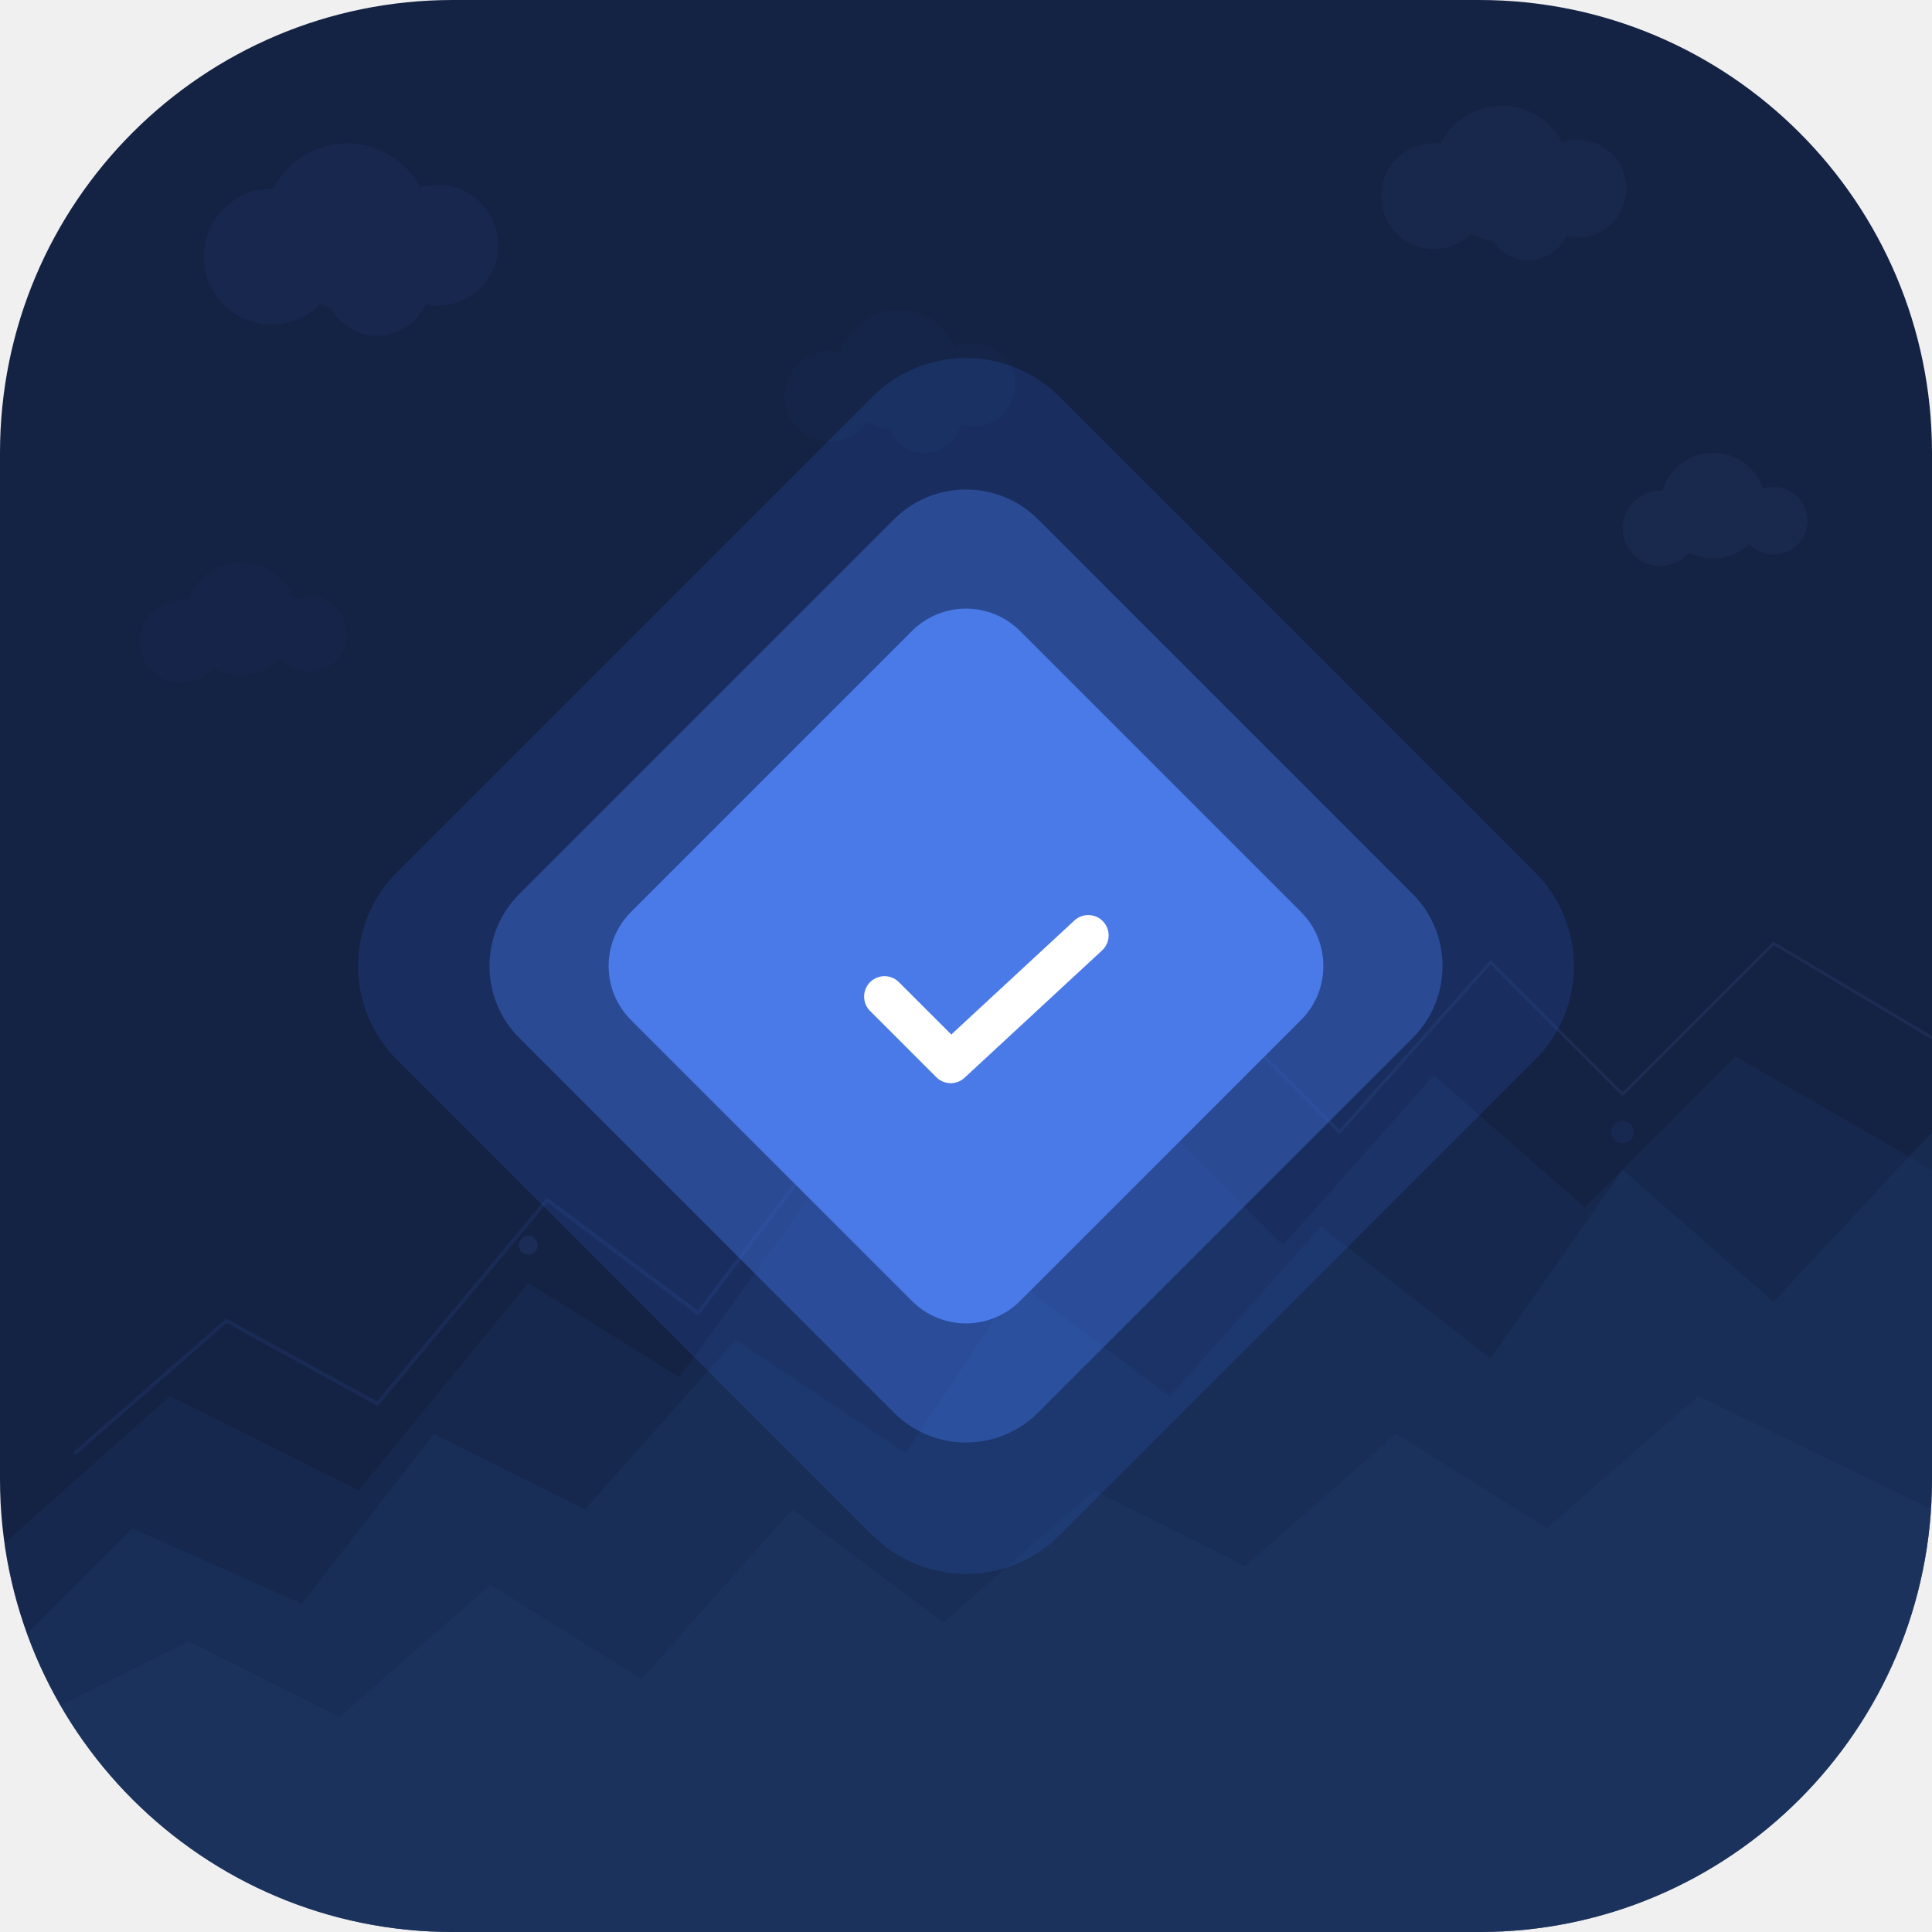
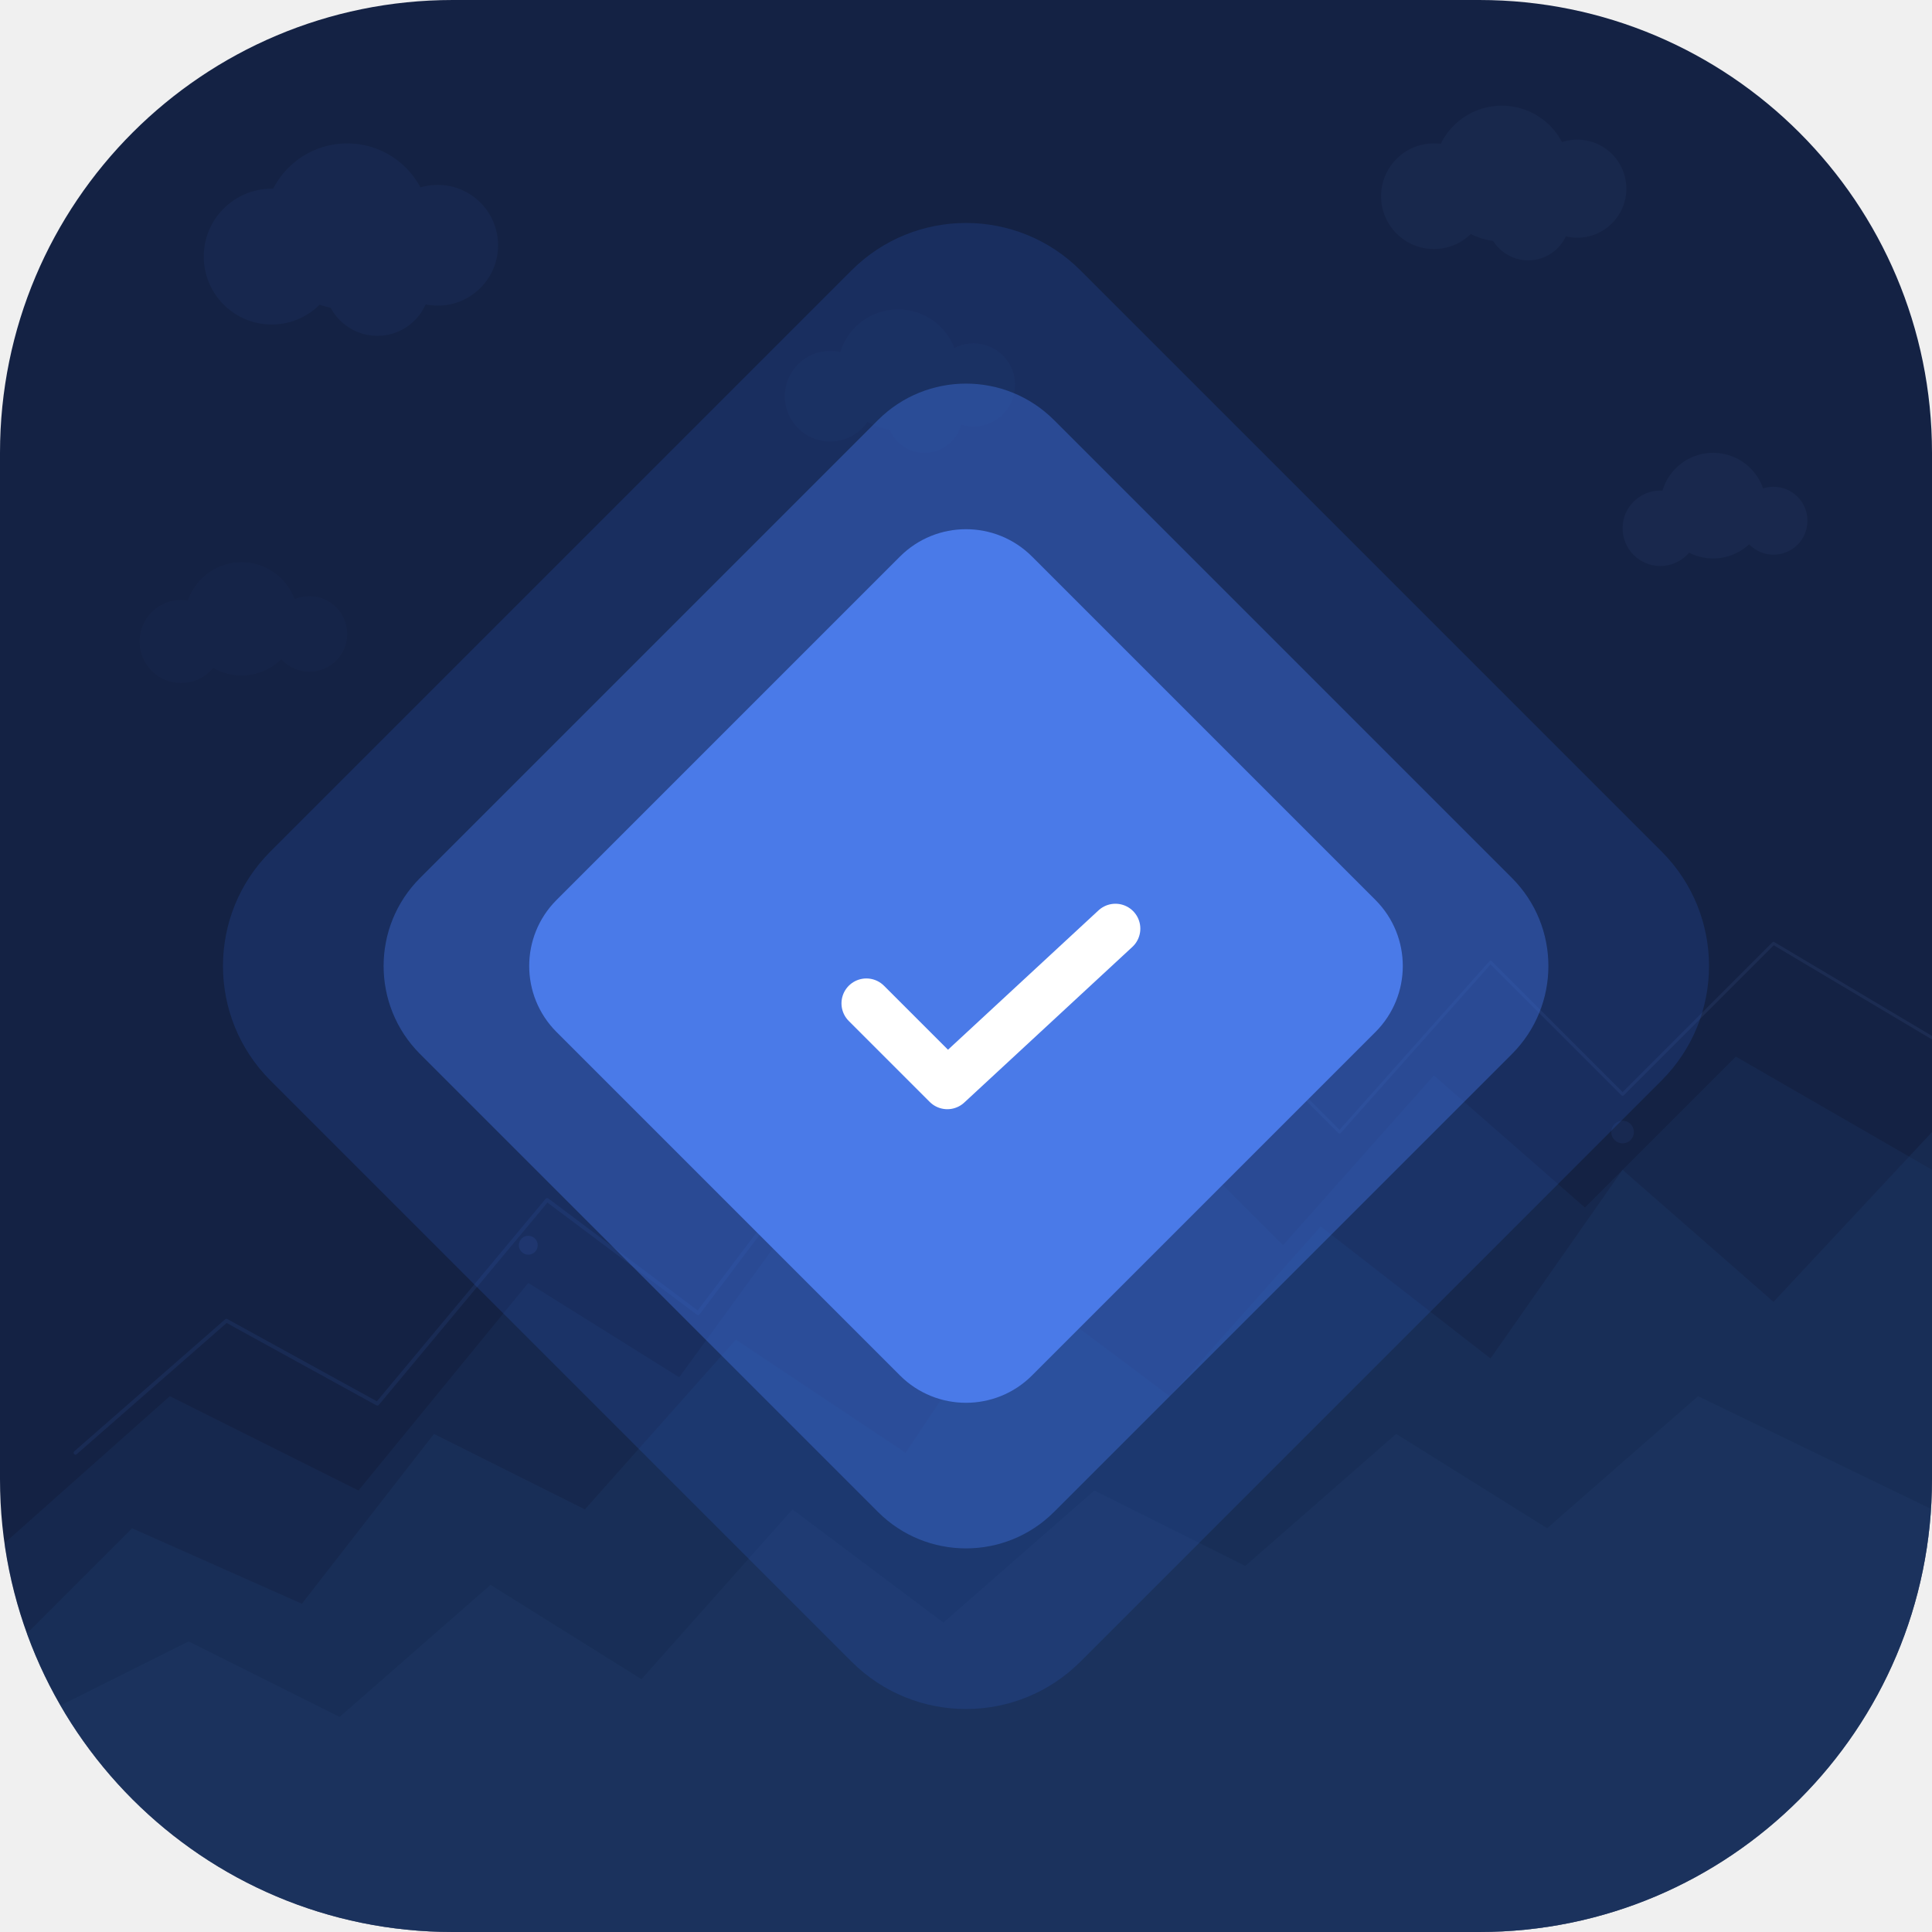
<svg xmlns="http://www.w3.org/2000/svg" viewBox="0 0 512 512" width="512" height="512">
  <defs>
    <clipPath id="iosA">
      <path d="M392,512H120C53.7,512,0,458.3,0,392V120C0,53.7,53.7,0,120,0H392C458.3,0,512,53.7,512,120V392C512,458.3,458.3,512,392,512Z" clip-rule="evenodd" />
    </clipPath>
  </defs>
  <g clip-path="url(#iosA)">
    <rect width="512" height="512" fill="#142244" />
    <g opacity=".06" fill="#4a7ae8">
      <circle cx="72" cy="68" r="18" />
      <circle cx="92" cy="60" r="22" />
      <circle cx="116" cy="65" r="16" />
      <circle cx="100" cy="75" r="14" />
    </g>
    <g opacity=".045" fill="#7ba3f7">
      <circle cx="380" cy="52" r="14" />
      <circle cx="398" cy="46" r="18" />
      <circle cx="418" cy="50" r="13" />
      <circle cx="405" cy="58" r="11" />
    </g>
    <g opacity=".035" fill="#4a7ae8">
      <circle cx="220" cy="105" r="12" />
      <circle cx="238" cy="98" r="16" />
      <circle cx="258" cy="102" r="11" />
      <circle cx="245" cy="110" r="10" />
    </g>
    <g opacity=".05" fill="#7ba3f7">
      <circle cx="440" cy="140" r="10" />
      <circle cx="454" cy="134" r="14" />
      <circle cx="470" cy="138" r="9" />
    </g>
    <g opacity=".03" fill="#4a7ae8">
      <circle cx="48" cy="170" r="11" />
      <circle cx="64" cy="164" r="15" />
      <circle cx="82" cy="168" r="10" />
    </g>
    <polygon points="0,512 0,410 45,370 95,395 140,340 180,365 220,310 265,350 300,290 340,330 380,285 420,320 460,280 512,310 512,512" fill="#1a3460" opacity=".35" />
    <polygon points="0,512 0,440 35,405 80,425 115,380 155,400 195,355 240,385 270,340 310,370 350,325 395,360 430,310 470,345 512,300 512,512" fill="#1e3b6a" opacity=".3" />
    <polygon points="0,512 0,460 50,435 90,455 130,420 170,445 210,400 250,430 290,395 330,415 370,380 410,405 450,370 512,400 512,512" fill="#223f6e" opacity=".25" />
    <polyline points="20,385 60,350 100,372 145,318 185,348 225,295 260,335" fill="none" stroke="#4a7ae8" stroke-width="1" opacity=".1" stroke-linecap="round" stroke-linejoin="round" />
    <polyline points="280,310 320,265 355,300 395,255 430,290 470,250 512,275" fill="none" stroke="#7ba3f7" stroke-width="0.8" opacity=".08" stroke-linecap="round" stroke-linejoin="round" />
    <circle cx="140" cy="330" r="2.5" fill="#4a7ae8" opacity=".12" />
    <circle cx="300" cy="280" r="2" fill="#7ba3f7" opacity=".1" />
    <circle cx="430" cy="300" r="3" fill="#4a7ae8" opacity=".08" />
-     <g transform="translate(256,256) scale(1.35)">
+     <g transform="translate(256,256) scale(1.65)">
      <rect x="-92" y="-92" width="184" height="184" rx="26" fill="#2b5fcf" opacity=".2" transform="rotate(45)" />
    </g>
-     <g transform="translate(256,256) scale(1.35)">
+     <g transform="translate(256,256) scale(1.65)">
      <rect x="-72" y="-72" width="144" height="144" rx="20" fill="#3d6dd4" opacity=".45" transform="rotate(45)" />
    </g>
-     <g transform="translate(256,256) scale(1.35)">
+     <g transform="translate(256,256) scale(1.65)">
      <rect x="-54" y="-54" width="108" height="108" rx="15" fill="#4a7ae8" transform="rotate(45)" />
      <polyline points="-16,6 -3,19 24,-6" fill="none" stroke="#fff" stroke-width="8" stroke-linecap="round" stroke-linejoin="round" />
    </g>
  </g>
</svg>
